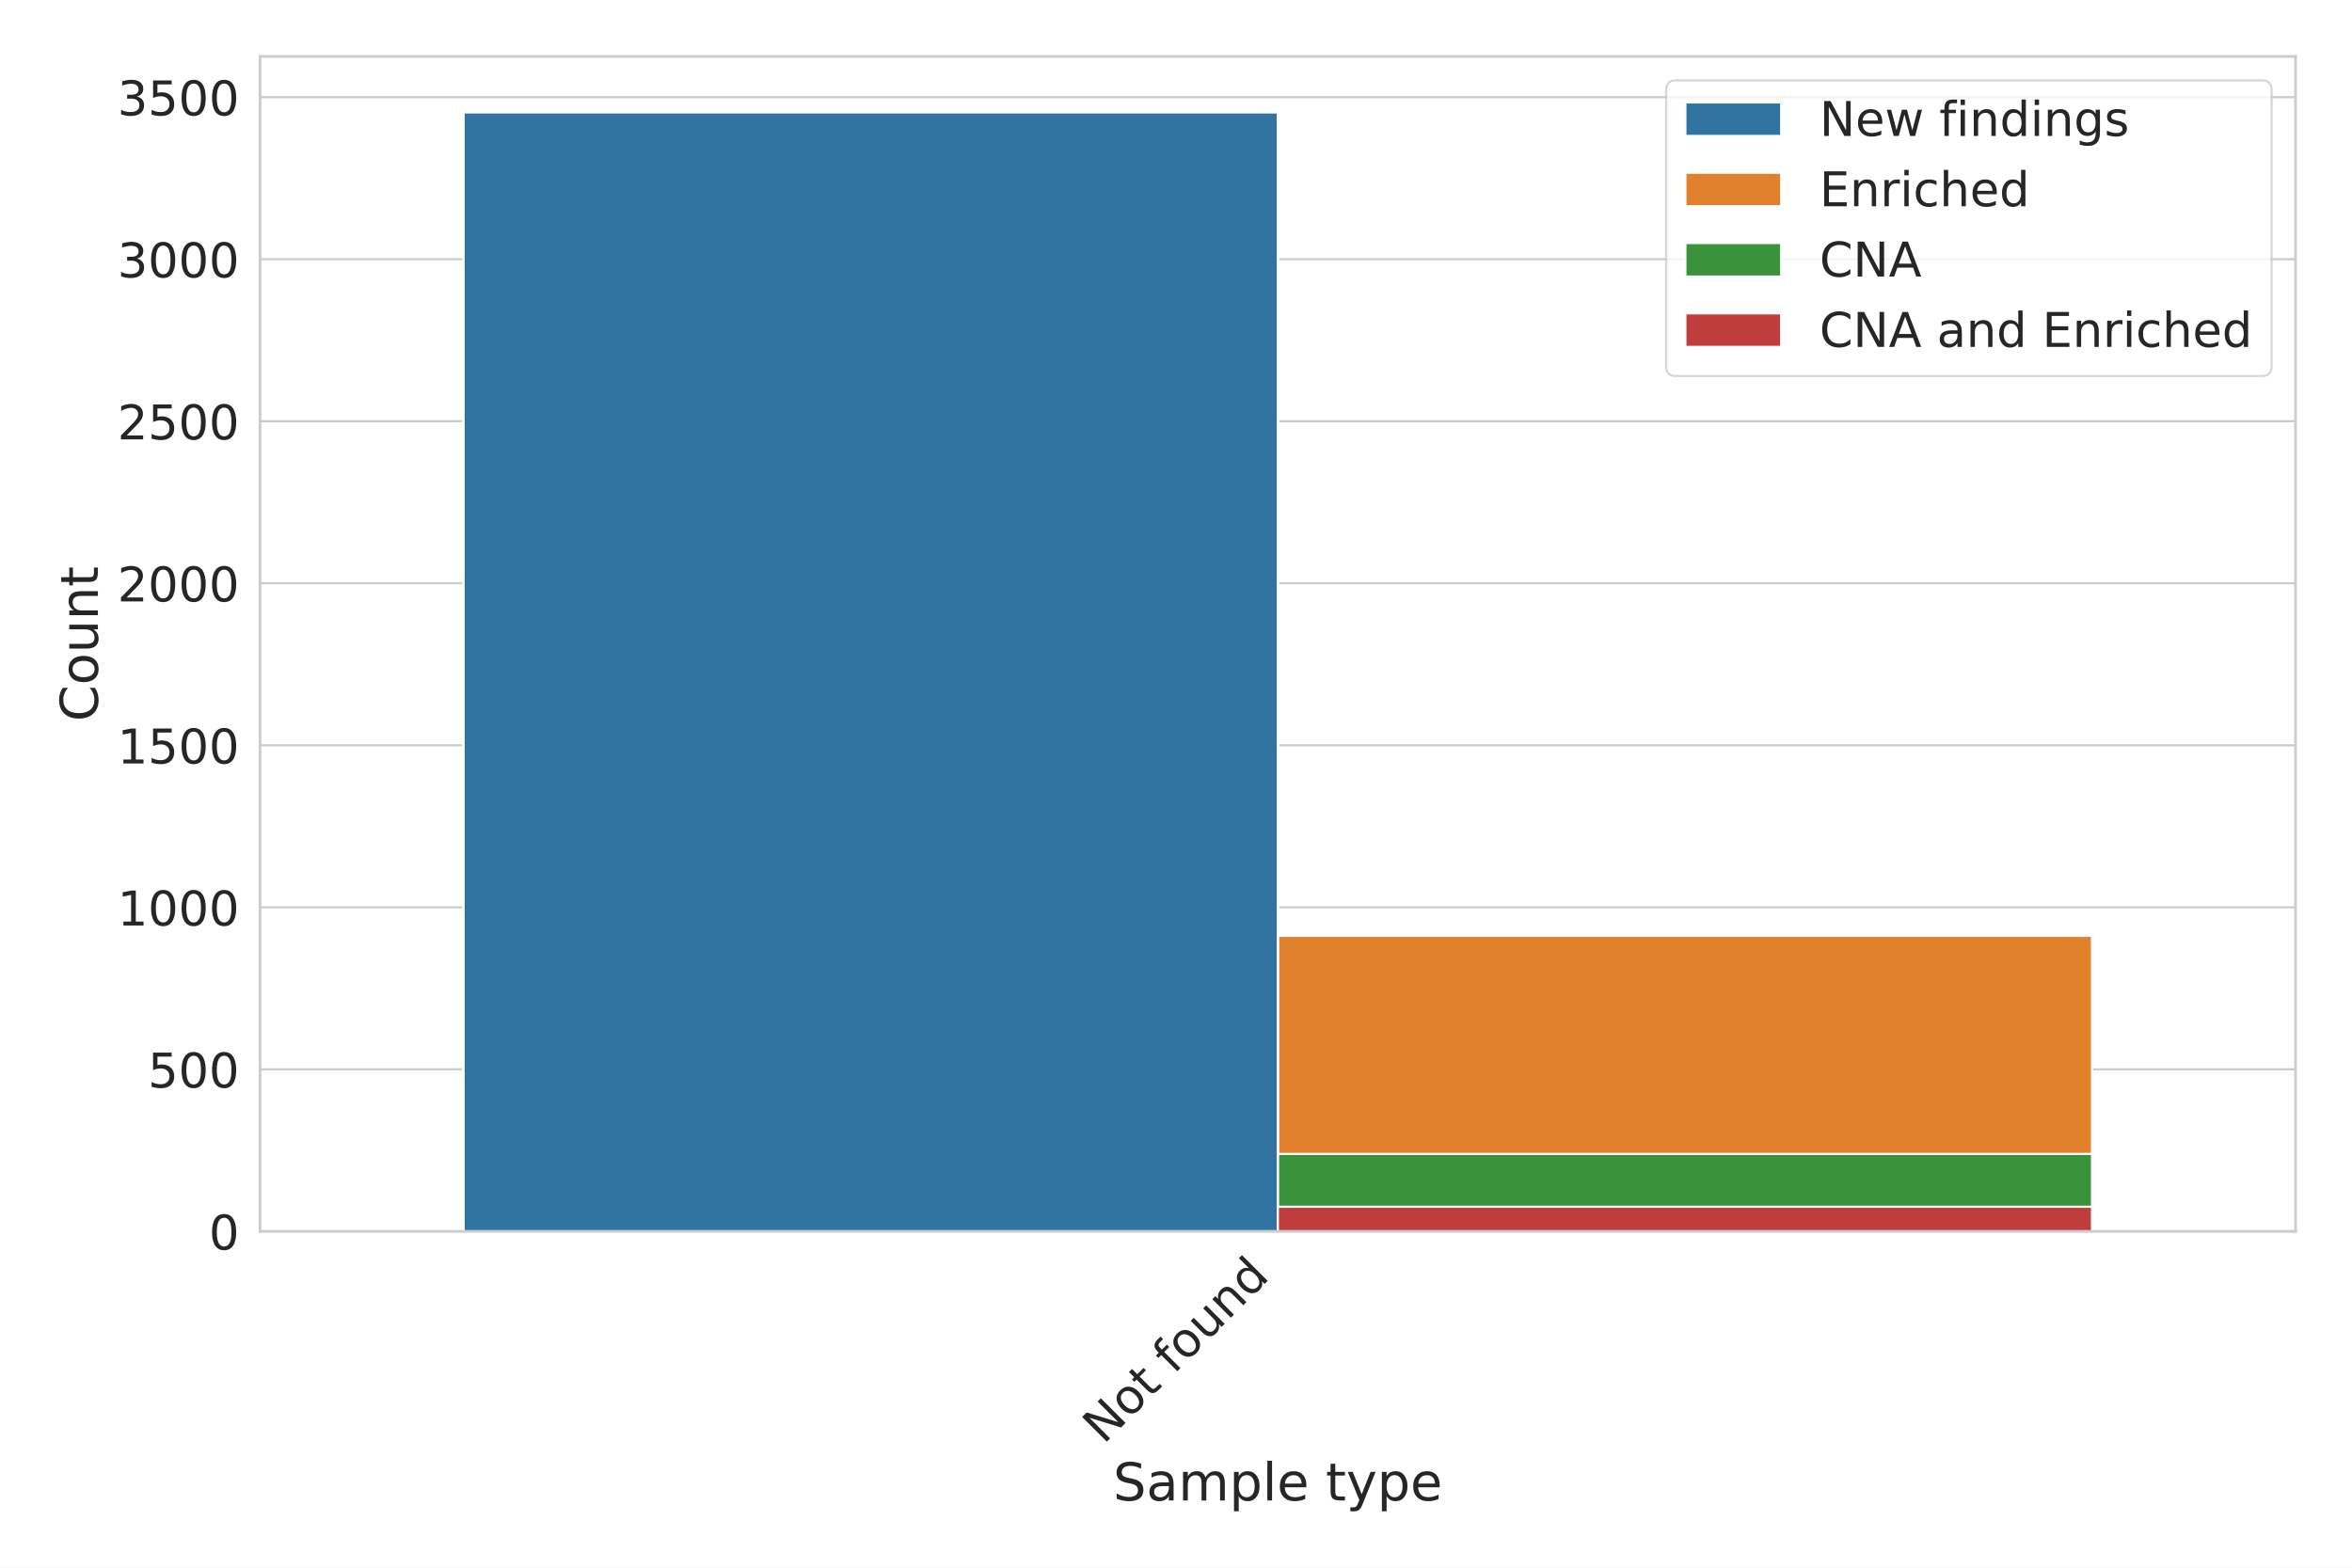
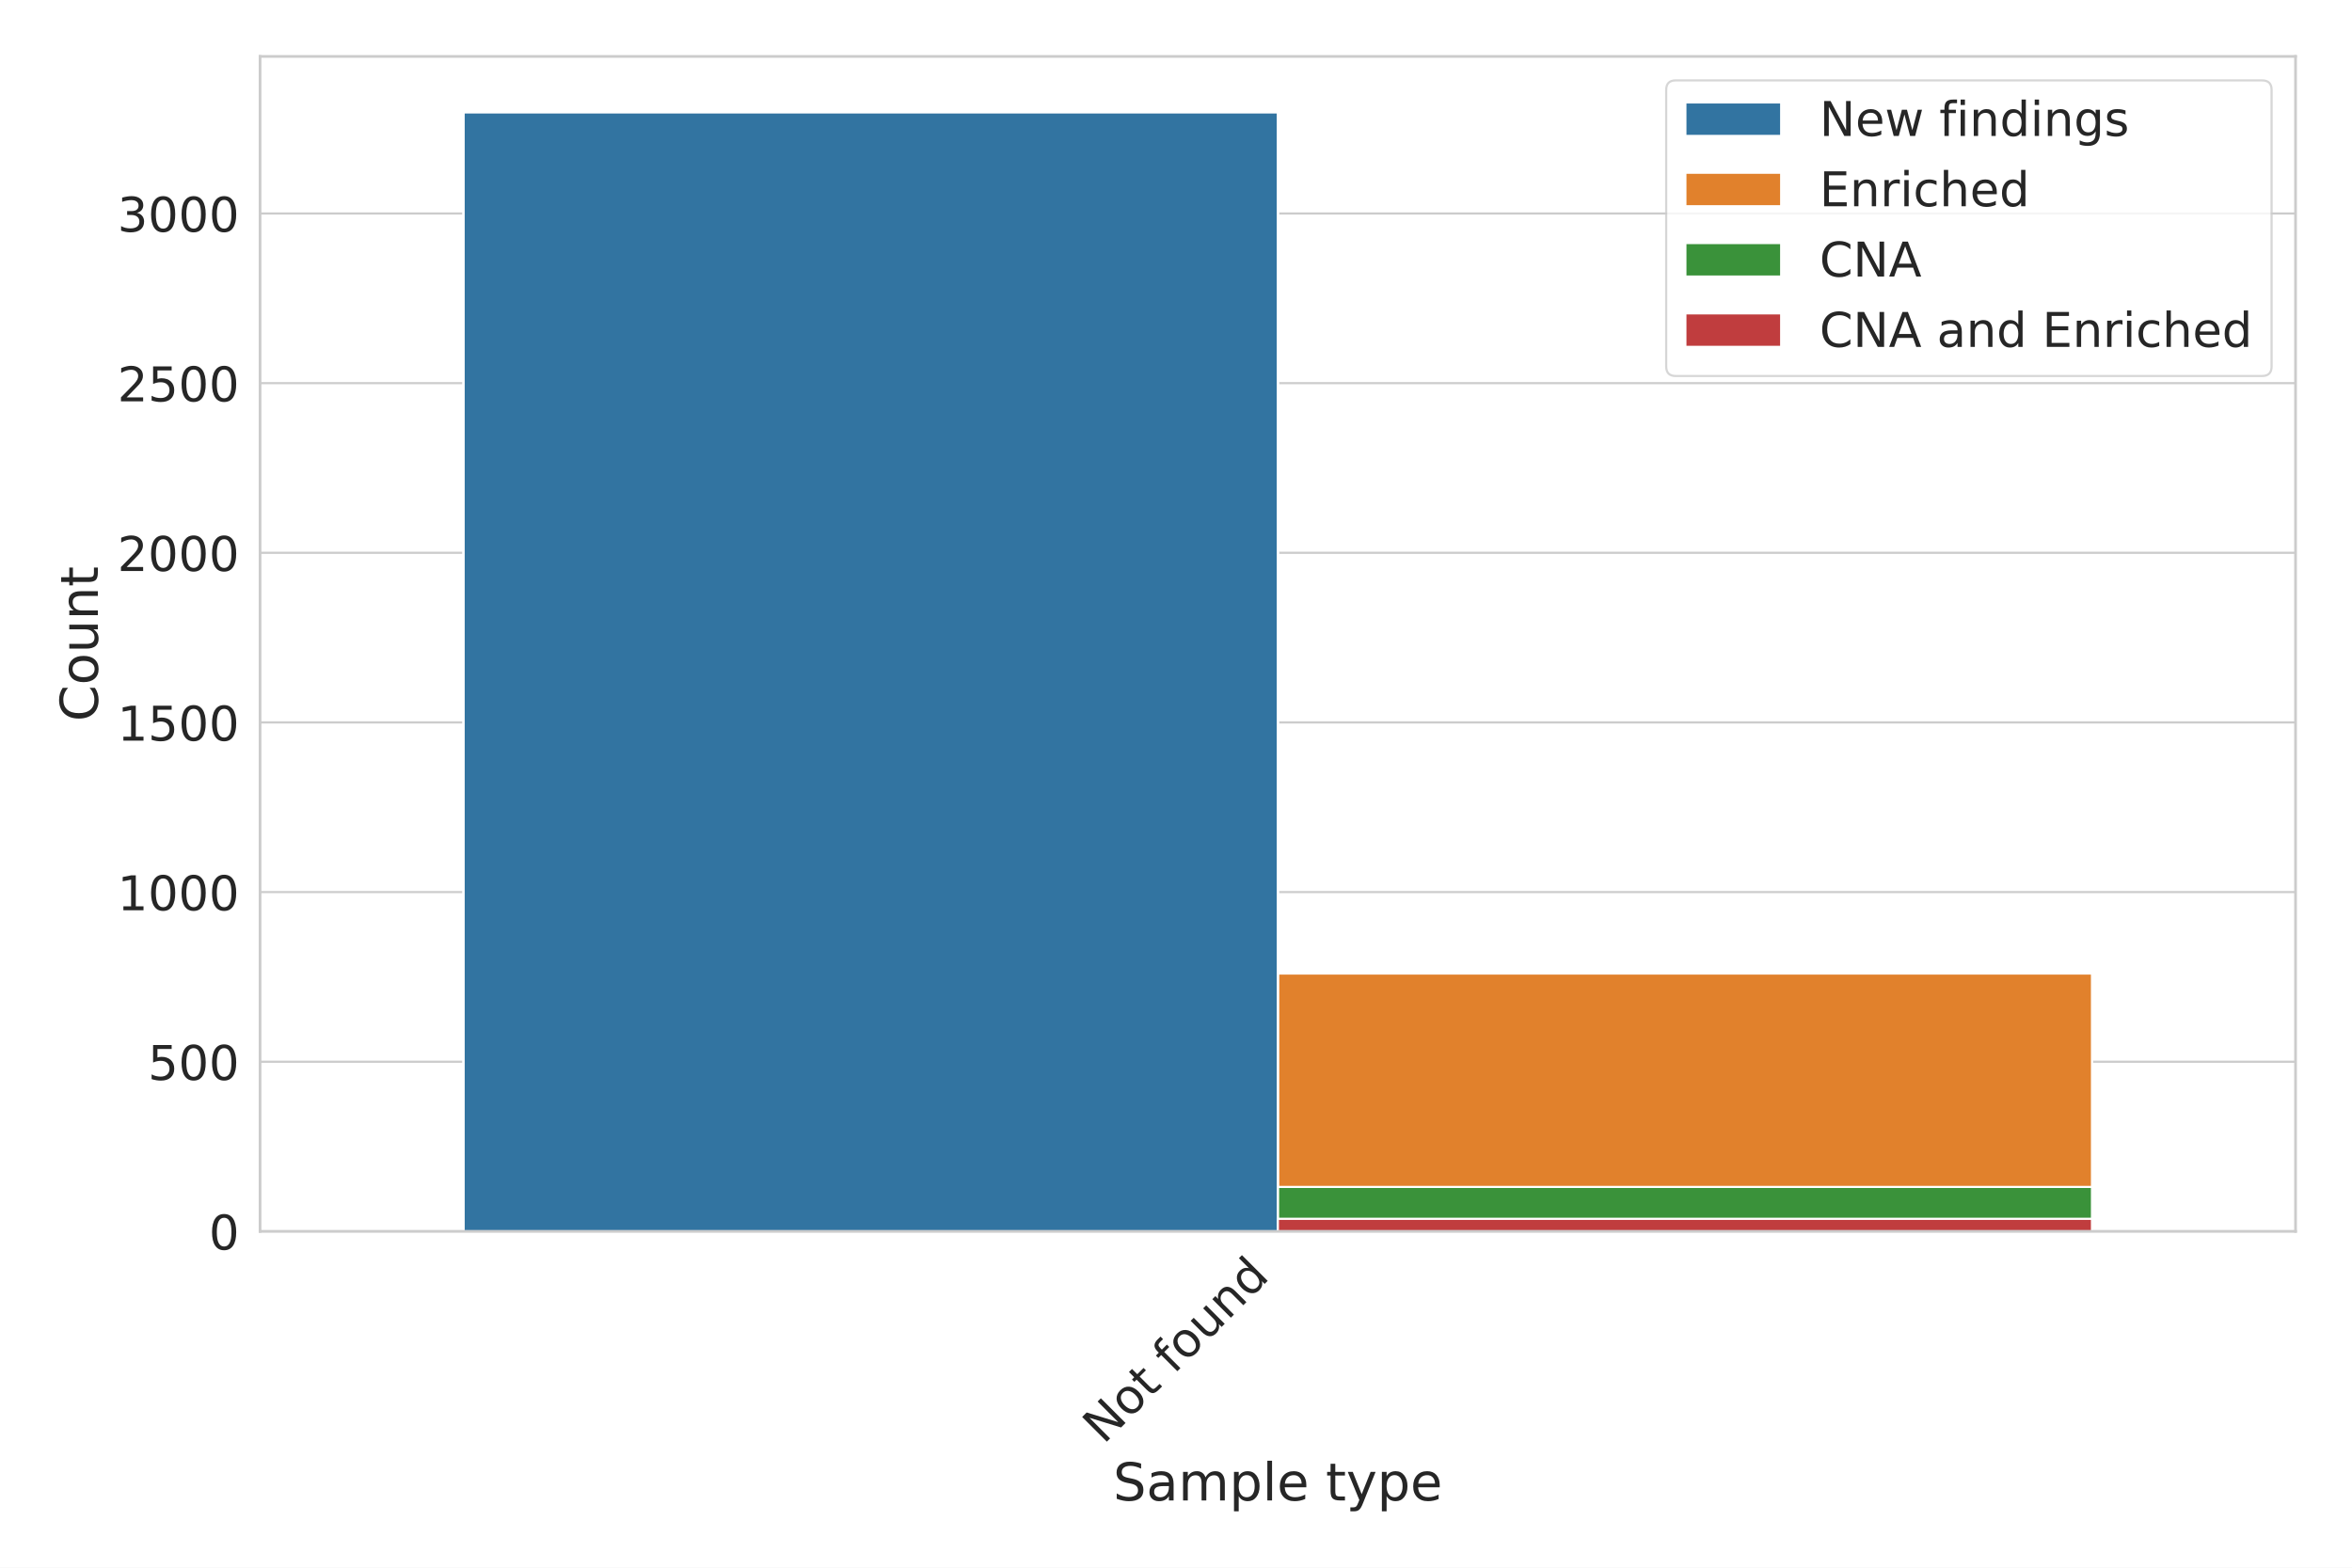
<svg xmlns="http://www.w3.org/2000/svg" xmlns:xlink="http://www.w3.org/1999/xlink" height="720pt" version="1.1" viewBox="0 0 1080 720" width="1080pt">
  <defs>
    <style type="text/css">*{stroke-linecap:butt;stroke-linejoin:round;}</style>
  </defs>
  <g id="figure_1">
    <g id="patch_1">
      <path d="M 0 720  L 1080 720  L 1080 0  L 0 0  z " style="fill:#ffffff;" />
    </g>
    <g id="axes_1">
      <g id="patch_2">
        <path d="M 119.42 565.54  L 1054.08 565.54  L 1054.08 25.92  L 119.42 25.92  z " style="fill:#ffffff;" />
      </g>
      <g id="matplotlib.axis_1">
        <g id="xtick_1">
          <g id="text_1">
            <g style="fill:#262626;" transform="translate(506.7272 663.648)rotate(-45)scale(0.22 -0.22)">
              <defs>
                <path d="M 628 4666  L 1478 4666  L 3547 763  L 3547 4666  L 4159 4666  L 4159 0  L 3309 0  L 1241 3903  L 1241 0  L 628 0  L 628 4666  z " id="DejaVuSans-4e" transform="scale(0.015625)" />
                <path d="M 1959 3097  Q 1497 3097 1228 2736  Q 959 2375 959 1747  Q 959 1119 1226 758  Q 1494 397 1959 397  Q 2419 397 2687 759  Q 2956 1122 2956 1747  Q 2956 2369 2687 2733  Q 2419 3097 1959 3097  z M 1959 3584  Q 2709 3584 3137 3096  Q 3566 2609 3566 1747  Q 3566 888 3137 398  Q 2709 -91 1959 -91  Q 1206 -91 779 398  Q 353 888 353 1747  Q 353 2609 779 3096  Q 1206 3584 1959 3584  z " id="DejaVuSans-6f" transform="scale(0.015625)" />
                <path d="M 1172 4494  L 1172 3500  L 2356 3500  L 2356 3053  L 1172 3053  L 1172 1153  Q 1172 725 1289 603  Q 1406 481 1766 481  L 2356 481  L 2356 0  L 1766 0  Q 1100 0 847 248  Q 594 497 594 1153  L 594 3053  L 172 3053  L 172 3500  L 594 3500  L 594 4494  L 1172 4494  z " id="DejaVuSans-74" transform="scale(0.015625)" />
                <path id="DejaVuSans-20" transform="scale(0.015625)" />
                <path d="M 2375 4863  L 2375 4384  L 1825 4384  Q 1516 4384 1395 4259  Q 1275 4134 1275 3809  L 1275 3500  L 2222 3500  L 2222 3053  L 1275 3053  L 1275 0  L 697 0  L 697 3053  L 147 3053  L 147 3500  L 697 3500  L 697 3744  Q 697 4328 969 4595  Q 1241 4863 1831 4863  L 2375 4863  z " id="DejaVuSans-66" transform="scale(0.015625)" />
                <path d="M 544 1381  L 544 3500  L 1119 3500  L 1119 1403  Q 1119 906 1312 657  Q 1506 409 1894 409  Q 2359 409 2629 706  Q 2900 1003 2900 1516  L 2900 3500  L 3475 3500  L 3475 0  L 2900 0  L 2900 538  Q 2691 219 2414 64  Q 2138 -91 1772 -91  Q 1169 -91 856 284  Q 544 659 544 1381  z M 1991 3584  L 1991 3584  z " id="DejaVuSans-75" transform="scale(0.015625)" />
                <path d="M 3513 2113  L 3513 0  L 2938 0  L 2938 2094  Q 2938 2591 2744 2837  Q 2550 3084 2163 3084  Q 1697 3084 1428 2787  Q 1159 2491 1159 1978  L 1159 0  L 581 0  L 581 3500  L 1159 3500  L 1159 2956  Q 1366 3272 1645 3428  Q 1925 3584 2291 3584  Q 2894 3584 3203 3211  Q 3513 2838 3513 2113  z " id="DejaVuSans-6e" transform="scale(0.015625)" />
                <path d="M 2906 2969  L 2906 4863  L 3481 4863  L 3481 0  L 2906 0  L 2906 525  Q 2725 213 2448 61  Q 2172 -91 1784 -91  Q 1150 -91 751 415  Q 353 922 353 1747  Q 353 2572 751 3078  Q 1150 3584 1784 3584  Q 2172 3584 2448 3432  Q 2725 3281 2906 2969  z M 947 1747  Q 947 1113 1208 752  Q 1469 391 1925 391  Q 2381 391 2643 752  Q 2906 1113 2906 1747  Q 2906 2381 2643 2742  Q 2381 3103 1925 3103  Q 1469 3103 1208 2742  Q 947 2381 947 1747  z " id="DejaVuSans-64" transform="scale(0.015625)" />
              </defs>
              <use xlink:href="#DejaVuSans-4e" />
              <use x="74.805" xlink:href="#DejaVuSans-6f" />
              <use x="135.986" xlink:href="#DejaVuSans-74" />
              <use x="175.195" xlink:href="#DejaVuSans-20" />
              <use x="206.982" xlink:href="#DejaVuSans-66" />
              <use x="242.188" xlink:href="#DejaVuSans-6f" />
              <use x="303.369" xlink:href="#DejaVuSans-75" />
              <use x="366.748" xlink:href="#DejaVuSans-6e" />
              <use x="430.127" xlink:href="#DejaVuSans-64" />
            </g>
          </g>
        </g>
        <g id="text_2">
          <g style="fill:#262626;" transform="translate(511.1313 689.1195)scale(0.24 -0.24)">
            <defs>
              <path d="M 3425 4513  L 3425 3897  Q 3066 4069 2747 4153  Q 2428 4238 2131 4238  Q 1616 4238 1336 4038  Q 1056 3838 1056 3469  Q 1056 3159 1242 3001  Q 1428 2844 1947 2747  L 2328 2669  Q 3034 2534 3370 2195  Q 3706 1856 3706 1288  Q 3706 609 3251 259  Q 2797 -91 1919 -91  Q 1588 -91 1214 -16  Q 841 59 441 206  L 441 856  Q 825 641 1194 531  Q 1563 422 1919 422  Q 2459 422 2753 634  Q 3047 847 3047 1241  Q 3047 1584 2836 1778  Q 2625 1972 2144 2069  L 1759 2144  Q 1053 2284 737 2584  Q 422 2884 422 3419  Q 422 4038 858 4394  Q 1294 4750 2059 4750  Q 2388 4750 2728 4690  Q 3069 4631 3425 4513  z " id="DejaVuSans-53" transform="scale(0.015625)" />
              <path d="M 2194 1759  Q 1497 1759 1228 1600  Q 959 1441 959 1056  Q 959 750 1161 570  Q 1363 391 1709 391  Q 2188 391 2477 730  Q 2766 1069 2766 1631  L 2766 1759  L 2194 1759  z M 3341 1997  L 3341 0  L 2766 0  L 2766 531  Q 2569 213 2275 61  Q 1981 -91 1556 -91  Q 1019 -91 701 211  Q 384 513 384 1019  Q 384 1609 779 1909  Q 1175 2209 1959 2209  L 2766 2209  L 2766 2266  Q 2766 2663 2505 2880  Q 2244 3097 1772 3097  Q 1472 3097 1187 3025  Q 903 2953 641 2809  L 641 3341  Q 956 3463 1253 3523  Q 1550 3584 1831 3584  Q 2591 3584 2966 3190  Q 3341 2797 3341 1997  z " id="DejaVuSans-61" transform="scale(0.015625)" />
              <path d="M 3328 2828  Q 3544 3216 3844 3400  Q 4144 3584 4550 3584  Q 5097 3584 5394 3201  Q 5691 2819 5691 2113  L 5691 0  L 5113 0  L 5113 2094  Q 5113 2597 4934 2840  Q 4756 3084 4391 3084  Q 3944 3084 3684 2787  Q 3425 2491 3425 1978  L 3425 0  L 2847 0  L 2847 2094  Q 2847 2600 2669 2842  Q 2491 3084 2119 3084  Q 1678 3084 1418 2786  Q 1159 2488 1159 1978  L 1159 0  L 581 0  L 581 3500  L 1159 3500  L 1159 2956  Q 1356 3278 1631 3431  Q 1906 3584 2284 3584  Q 2666 3584 2933 3390  Q 3200 3197 3328 2828  z " id="DejaVuSans-6d" transform="scale(0.015625)" />
              <path d="M 1159 525  L 1159 -1331  L 581 -1331  L 581 3500  L 1159 3500  L 1159 2969  Q 1341 3281 1617 3432  Q 1894 3584 2278 3584  Q 2916 3584 3314 3078  Q 3713 2572 3713 1747  Q 3713 922 3314 415  Q 2916 -91 2278 -91  Q 1894 -91 1617 61  Q 1341 213 1159 525  z M 3116 1747  Q 3116 2381 2855 2742  Q 2594 3103 2138 3103  Q 1681 3103 1420 2742  Q 1159 2381 1159 1747  Q 1159 1113 1420 752  Q 1681 391 2138 391  Q 2594 391 2855 752  Q 3116 1113 3116 1747  z " id="DejaVuSans-70" transform="scale(0.015625)" />
              <path d="M 603 4863  L 1178 4863  L 1178 0  L 603 0  L 603 4863  z " id="DejaVuSans-6c" transform="scale(0.015625)" />
              <path d="M 3597 1894  L 3597 1613  L 953 1613  Q 991 1019 1311 708  Q 1631 397 2203 397  Q 2534 397 2845 478  Q 3156 559 3463 722  L 3463 178  Q 3153 47 2828 -22  Q 2503 -91 2169 -91  Q 1331 -91 842 396  Q 353 884 353 1716  Q 353 2575 817 3079  Q 1281 3584 2069 3584  Q 2775 3584 3186 3129  Q 3597 2675 3597 1894  z M 3022 2063  Q 3016 2534 2758 2815  Q 2500 3097 2075 3097  Q 1594 3097 1305 2825  Q 1016 2553 972 2059  L 3022 2063  z " id="DejaVuSans-65" transform="scale(0.015625)" />
              <path d="M 2059 -325  Q 1816 -950 1584 -1140  Q 1353 -1331 966 -1331  L 506 -1331  L 506 -850  L 844 -850  Q 1081 -850 1212 -737  Q 1344 -625 1503 -206  L 1606 56  L 191 3500  L 800 3500  L 1894 763  L 2988 3500  L 3597 3500  L 2059 -325  z " id="DejaVuSans-79" transform="scale(0.015625)" />
            </defs>
            <use xlink:href="#DejaVuSans-53" />
            <use x="63.477" xlink:href="#DejaVuSans-61" />
            <use x="124.756" xlink:href="#DejaVuSans-6d" />
            <use x="222.168" xlink:href="#DejaVuSans-70" />
            <use x="285.645" xlink:href="#DejaVuSans-6c" />
            <use x="313.428" xlink:href="#DejaVuSans-65" />
            <use x="374.951" xlink:href="#DejaVuSans-20" />
            <use x="406.738" xlink:href="#DejaVuSans-74" />
            <use x="445.947" xlink:href="#DejaVuSans-79" />
            <use x="505.127" xlink:href="#DejaVuSans-70" />
            <use x="568.604" xlink:href="#DejaVuSans-65" />
          </g>
        </g>
      </g>
      <g id="matplotlib.axis_2">
        <g id="ytick_1">
          <g id="line2d_1">
-             <path clip-path="url(#pb7c51b4f19)" d="M 119.42 565.54  L 1054.08 565.54  " style="fill:none;stroke:#cccccc;stroke-linecap:round;" />
+             <path clip-path="url(#pd5be06bcff)" d="M 119.42 565.54  L 1054.08 565.54  " style="fill:none;stroke:#cccccc;stroke-linecap:round;" />
          </g>
          <g id="text_3">
            <g style="fill:#262626;" transform="translate(95.9225 573.8983)scale(0.22 -0.22)">
              <defs>
                <path d="M 2034 4250  Q 1547 4250 1301 3770  Q 1056 3291 1056 2328  Q 1056 1369 1301 889  Q 1547 409 2034 409  Q 2525 409 2770 889  Q 3016 1369 3016 2328  Q 3016 3291 2770 3770  Q 2525 4250 2034 4250  z M 2034 4750  Q 2819 4750 3233 4129  Q 3647 3509 3647 2328  Q 3647 1150 3233 529  Q 2819 -91 2034 -91  Q 1250 -91 836 529  Q 422 1150 422 2328  Q 422 3509 836 4129  Q 1250 4750 2034 4750  z " id="DejaVuSans-30" transform="scale(0.015625)" />
              </defs>
              <use xlink:href="#DejaVuSans-30" />
            </g>
          </g>
        </g>
        <g id="ytick_2">
          <g id="line2d_2">
-             <path clip-path="url(#pb7c51b4f19)" d="M 119.42 491.123  L 1054.08 491.123  " style="fill:none;stroke:#cccccc;stroke-linecap:round;" />
+             <path clip-path="url(#pd5be06bcff)" d="M 119.42 487.626  L 1054.08 487.626  " style="fill:none;stroke:#cccccc;stroke-linecap:round;" />
          </g>
          <g id="text_4">
-             <g style="fill:#262626;" transform="translate(67.9275 499.4813)scale(0.22 -0.22)">
+             <g style="fill:#262626;" transform="translate(67.9275 495.9838)scale(0.22 -0.22)">
              <defs>
                <path d="M 691 4666  L 3169 4666  L 3169 4134  L 1269 4134  L 1269 2991  Q 1406 3038 1543 3061  Q 1681 3084 1819 3084  Q 2600 3084 3056 2656  Q 3513 2228 3513 1497  Q 3513 744 3044 326  Q 2575 -91 1722 -91  Q 1428 -91 1123 -41  Q 819 9 494 109  L 494 744  Q 775 591 1075 516  Q 1375 441 1709 441  Q 2250 441 2565 725  Q 2881 1009 2881 1497  Q 2881 1984 2565 2268  Q 2250 2553 1709 2553  Q 1456 2553 1204 2497  Q 953 2441 691 2322  L 691 4666  z " id="DejaVuSans-35" transform="scale(0.015625)" />
              </defs>
              <use xlink:href="#DejaVuSans-35" />
              <use x="63.623" xlink:href="#DejaVuSans-30" />
              <use x="127.246" xlink:href="#DejaVuSans-30" />
            </g>
          </g>
        </g>
        <g id="ytick_3">
          <g id="line2d_3">
-             <path clip-path="url(#pb7c51b4f19)" d="M 119.42 416.706  L 1054.08 416.706  " style="fill:none;stroke:#cccccc;stroke-linecap:round;" />
+             <path clip-path="url(#pd5be06bcff)" d="M 119.42 409.711  L 1054.08 409.711  " style="fill:none;stroke:#cccccc;stroke-linecap:round;" />
          </g>
          <g id="text_5">
-             <g style="fill:#262626;" transform="translate(53.93 425.0643)scale(0.22 -0.22)">
+             <g style="fill:#262626;" transform="translate(53.93 418.0694)scale(0.22 -0.22)">
              <defs>
                <path d="M 794 531  L 1825 531  L 1825 4091  L 703 3866  L 703 4441  L 1819 4666  L 2450 4666  L 2450 531  L 3481 531  L 3481 0  L 794 0  L 794 531  z " id="DejaVuSans-31" transform="scale(0.015625)" />
              </defs>
              <use xlink:href="#DejaVuSans-31" />
              <use x="63.623" xlink:href="#DejaVuSans-30" />
              <use x="127.246" xlink:href="#DejaVuSans-30" />
              <use x="190.869" xlink:href="#DejaVuSans-30" />
            </g>
          </g>
        </g>
        <g id="ytick_4">
          <g id="line2d_4">
-             <path clip-path="url(#pb7c51b4f19)" d="M 119.42 342.289  L 1054.08 342.289  " style="fill:none;stroke:#cccccc;stroke-linecap:round;" />
+             <path clip-path="url(#pd5be06bcff)" d="M 119.42 331.797  L 1054.08 331.797  " style="fill:none;stroke:#cccccc;stroke-linecap:round;" />
          </g>
          <g id="text_6">
-             <g style="fill:#262626;" transform="translate(53.93 350.6473)scale(0.22 -0.22)">
+             <g style="fill:#262626;" transform="translate(53.93 340.1549)scale(0.22 -0.22)">
              <use xlink:href="#DejaVuSans-31" />
              <use x="63.623" xlink:href="#DejaVuSans-35" />
              <use x="127.246" xlink:href="#DejaVuSans-30" />
              <use x="190.869" xlink:href="#DejaVuSans-30" />
            </g>
          </g>
        </g>
        <g id="ytick_5">
          <g id="line2d_5">
-             <path clip-path="url(#pb7c51b4f19)" d="M 119.42 267.872  L 1054.08 267.872  " style="fill:none;stroke:#cccccc;stroke-linecap:round;" />
+             <path clip-path="url(#pd5be06bcff)" d="M 119.42 253.882  L 1054.08 253.882  " style="fill:none;stroke:#cccccc;stroke-linecap:round;" />
          </g>
          <g id="text_7">
-             <g style="fill:#262626;" transform="translate(53.93 276.2303)scale(0.22 -0.22)">
+             <g style="fill:#262626;" transform="translate(53.93 262.2404)scale(0.22 -0.22)">
              <defs>
                <path d="M 1228 531  L 3431 531  L 3431 0  L 469 0  L 469 531  Q 828 903 1448 1529  Q 2069 2156 2228 2338  Q 2531 2678 2651 2914  Q 2772 3150 2772 3378  Q 2772 3750 2511 3984  Q 2250 4219 1831 4219  Q 1534 4219 1204 4116  Q 875 4013 500 3803  L 500 4441  Q 881 4594 1212 4672  Q 1544 4750 1819 4750  Q 2544 4750 2975 4387  Q 3406 4025 3406 3419  Q 3406 3131 3298 2873  Q 3191 2616 2906 2266  Q 2828 2175 2409 1742  Q 1991 1309 1228 531  z " id="DejaVuSans-32" transform="scale(0.015625)" />
              </defs>
              <use xlink:href="#DejaVuSans-32" />
              <use x="63.623" xlink:href="#DejaVuSans-30" />
              <use x="127.246" xlink:href="#DejaVuSans-30" />
              <use x="190.869" xlink:href="#DejaVuSans-30" />
            </g>
          </g>
        </g>
        <g id="ytick_6">
          <g id="line2d_6">
-             <path clip-path="url(#pb7c51b4f19)" d="M 119.42 193.455  L 1054.08 193.455  " style="fill:none;stroke:#cccccc;stroke-linecap:round;" />
+             <path clip-path="url(#pd5be06bcff)" d="M 119.42 175.968  L 1054.08 175.968  " style="fill:none;stroke:#cccccc;stroke-linecap:round;" />
          </g>
          <g id="text_8">
-             <g style="fill:#262626;" transform="translate(53.93 201.8133)scale(0.22 -0.22)">
+             <g style="fill:#262626;" transform="translate(53.93 184.326)scale(0.22 -0.22)">
              <use xlink:href="#DejaVuSans-32" />
              <use x="63.623" xlink:href="#DejaVuSans-35" />
              <use x="127.246" xlink:href="#DejaVuSans-30" />
              <use x="190.869" xlink:href="#DejaVuSans-30" />
            </g>
          </g>
        </g>
        <g id="ytick_7">
          <g id="line2d_7">
-             <path clip-path="url(#pb7c51b4f19)" d="M 119.42 119.038  L 1054.08 119.038  " style="fill:none;stroke:#cccccc;stroke-linecap:round;" />
+             <path clip-path="url(#pd5be06bcff)" d="M 119.42 98.053  L 1054.08 98.053  " style="fill:none;stroke:#cccccc;stroke-linecap:round;" />
          </g>
          <g id="text_9">
-             <g style="fill:#262626;" transform="translate(53.93 127.3963)scale(0.22 -0.22)">
+             <g style="fill:#262626;" transform="translate(53.93 106.4115)scale(0.22 -0.22)">
              <defs>
                <path d="M 2597 2516  Q 3050 2419 3304 2112  Q 3559 1806 3559 1356  Q 3559 666 3084 287  Q 2609 -91 1734 -91  Q 1441 -91 1130 -33  Q 819 25 488 141  L 488 750  Q 750 597 1062 519  Q 1375 441 1716 441  Q 2309 441 2620 675  Q 2931 909 2931 1356  Q 2931 1769 2642 2001  Q 2353 2234 1838 2234  L 1294 2234  L 1294 2753  L 1863 2753  Q 2328 2753 2575 2939  Q 2822 3125 2822 3475  Q 2822 3834 2567 4026  Q 2313 4219 1838 4219  Q 1578 4219 1281 4162  Q 984 4106 628 3988  L 628 4550  Q 988 4650 1302 4700  Q 1616 4750 1894 4750  Q 2613 4750 3031 4423  Q 3450 4097 3450 3541  Q 3450 3153 3228 2886  Q 3006 2619 2597 2516  z " id="DejaVuSans-33" transform="scale(0.015625)" />
              </defs>
              <use xlink:href="#DejaVuSans-33" />
              <use x="63.623" xlink:href="#DejaVuSans-30" />
              <use x="127.246" xlink:href="#DejaVuSans-30" />
              <use x="190.869" xlink:href="#DejaVuSans-30" />
            </g>
          </g>
        </g>
-         <g id="ytick_8">
-           <g id="line2d_8">
-             <path clip-path="url(#pb7c51b4f19)" d="M 119.42 44.621  L 1054.08 44.621  " style="fill:none;stroke:#cccccc;stroke-linecap:round;" />
-           </g>
-           <g id="text_10">
-             <g style="fill:#262626;" transform="translate(53.93 52.97927)scale(0.22 -0.22)">
-               <use xlink:href="#DejaVuSans-33" />
-               <use x="63.623" xlink:href="#DejaVuSans-35" />
-               <use x="127.246" xlink:href="#DejaVuSans-30" />
-               <use x="190.869" xlink:href="#DejaVuSans-30" />
-             </g>
-           </g>
-         </g>
-         <g id="text_11">
+         <g id="text_10">
          <g style="fill:#262626;" transform="translate(44.93875 331.3663)rotate(-90)scale(0.24 -0.24)">
            <defs>
              <path d="M 4122 4306  L 4122 3641  Q 3803 3938 3442 4084  Q 3081 4231 2675 4231  Q 1875 4231 1450 3742  Q 1025 3253 1025 2328  Q 1025 1406 1450 917  Q 1875 428 2675 428  Q 3081 428 3442 575  Q 3803 722 4122 1019  L 4122 359  Q 3791 134 3420 21  Q 3050 -91 2638 -91  Q 1578 -91 968 557  Q 359 1206 359 2328  Q 359 3453 968 4101  Q 1578 4750 2638 4750  Q 3056 4750 3426 4639  Q 3797 4528 4122 4306  z " id="DejaVuSans-43" transform="scale(0.015625)" />
            </defs>
            <use xlink:href="#DejaVuSans-43" />
            <use x="69.824" xlink:href="#DejaVuSans-6f" />
            <use x="131.006" xlink:href="#DejaVuSans-75" />
            <use x="194.385" xlink:href="#DejaVuSans-6e" />
            <use x="257.764" xlink:href="#DejaVuSans-74" />
          </g>
        </g>
      </g>
      <g id="patch_3">
-         <path clip-path="url(#pb7c51b4f19)" d="M 212.886 565.54  L 586.75 565.54  L 586.75 51.616  L 212.886 51.616  z " style="fill:#3274a1;stroke:#ffffff;stroke-linejoin:miter;" />
+         <path clip-path="url(#pd5be06bcff)" d="M 212.886 565.54  L 586.75 565.54  L 586.75 51.616  L 212.886 51.616  z " style="fill:#3274a1;stroke:#ffffff;stroke-linejoin:miter;" />
      </g>
      <g id="patch_4">
-         <path clip-path="url(#pb7c51b4f19)" d="M 586.75 565.54  L 960.614 565.54  L 960.614 429.803  L 586.75 429.803  z " style="fill:#e1812c;stroke:#ffffff;stroke-linejoin:miter;" />
+         <path clip-path="url(#pd5be06bcff)" d="M 586.75 565.54  L 960.614 565.54  L 960.614 447.11  L 586.75 447.11  z " style="fill:#e1812c;stroke:#ffffff;stroke-linejoin:miter;" />
      </g>
      <g id="patch_5">
-         <path clip-path="url(#pb7c51b4f19)" d="M 212.886 565.54  L 586.75 565.54  L 586.75 51.616  L 212.886 51.616  z " style="fill:#3274a1;stroke:#ffffff;stroke-linejoin:miter;" />
+         <path clip-path="url(#pd5be06bcff)" d="M 212.886 565.54  L 586.75 565.54  L 586.75 51.616  L 212.886 51.616  z " style="fill:#3274a1;stroke:#ffffff;stroke-linejoin:miter;" />
      </g>
      <g id="patch_6">
-         <path clip-path="url(#pb7c51b4f19)" d="M 586.75 565.54  L 960.614 565.54  L 960.614 529.969  L 586.75 529.969  z " style="fill:#3a923a;stroke:#ffffff;stroke-linejoin:miter;" />
+         <path clip-path="url(#pd5be06bcff)" d="M 586.75 565.54  L 960.614 565.54  L 960.614 545.126  L 586.75 545.126  z " style="fill:#3a923a;stroke:#ffffff;stroke-linejoin:miter;" />
      </g>
      <g id="patch_7">
-         <path clip-path="url(#pb7c51b4f19)" d="M 212.886 565.54  L 586.75 565.54  L 586.75 51.616  L 212.886 51.616  z " style="fill:#3274a1;stroke:#ffffff;stroke-linejoin:miter;" />
+         <path clip-path="url(#pd5be06bcff)" d="M 212.886 565.54  L 586.75 565.54  L 586.75 51.616  L 212.886 51.616  z " style="fill:#3274a1;stroke:#ffffff;stroke-linejoin:miter;" />
      </g>
      <g id="patch_8">
-         <path clip-path="url(#pb7c51b4f19)" d="M 586.75 565.54  L 960.614 565.54  L 960.614 554.229  L 586.75 554.229  z " style="fill:#c03d3e;stroke:#ffffff;stroke-linejoin:miter;" />
+         <path clip-path="url(#pd5be06bcff)" d="M 586.75 565.54  L 960.614 565.54  L 960.614 559.774  L 586.75 559.774  z " style="fill:#c03d3e;stroke:#ffffff;stroke-linejoin:miter;" />
+       </g>
+       <g id="line2d_8">
+         <path clip-path="url(#pd5be06bcff)" style="fill:none;stroke:#424242;stroke-linecap:round;stroke-width:2.7;" />
      </g>
      <g id="line2d_9">
-         <path clip-path="url(#pb7c51b4f19)" style="fill:none;stroke:#424242;stroke-linecap:round;stroke-width:2.7;" />
+         <path clip-path="url(#pd5be06bcff)" style="fill:none;stroke:#424242;stroke-linecap:round;stroke-width:2.7;" />
      </g>
      <g id="line2d_10">
-         <path clip-path="url(#pb7c51b4f19)" style="fill:none;stroke:#424242;stroke-linecap:round;stroke-width:2.7;" />
+         <path clip-path="url(#pd5be06bcff)" style="fill:none;stroke:#424242;stroke-linecap:round;stroke-width:2.7;" />
      </g>
      <g id="line2d_11">
-         <path clip-path="url(#pb7c51b4f19)" style="fill:none;stroke:#424242;stroke-linecap:round;stroke-width:2.7;" />
+         <path clip-path="url(#pd5be06bcff)" style="fill:none;stroke:#424242;stroke-linecap:round;stroke-width:2.7;" />
      </g>
      <g id="line2d_12">
-         <path clip-path="url(#pb7c51b4f19)" style="fill:none;stroke:#424242;stroke-linecap:round;stroke-width:2.7;" />
+         <path clip-path="url(#pd5be06bcff)" style="fill:none;stroke:#424242;stroke-linecap:round;stroke-width:2.7;" />
      </g>
      <g id="line2d_13">
-         <path clip-path="url(#pb7c51b4f19)" style="fill:none;stroke:#424242;stroke-linecap:round;stroke-width:2.7;" />
-       </g>
-       <g id="line2d_14">
-         <path clip-path="url(#pb7c51b4f19)" style="fill:none;stroke:#424242;stroke-linecap:round;stroke-width:2.7;" />
+         <path clip-path="url(#pd5be06bcff)" style="fill:none;stroke:#424242;stroke-linecap:round;stroke-width:2.7;" />
      </g>
      <g id="patch_9">
        <path d="M 119.42 565.54  L 119.42 25.92  " style="fill:none;stroke:#cccccc;stroke-linecap:square;stroke-linejoin:miter;stroke-width:1.25;" />
      </g>
      <g id="patch_10">
        <path d="M 1054.08 565.54  L 1054.08 25.92  " style="fill:none;stroke:#cccccc;stroke-linecap:square;stroke-linejoin:miter;stroke-width:1.25;" />
      </g>
      <g id="patch_11">
        <path d="M 119.42 565.54  L 1054.08 565.54  " style="fill:none;stroke:#cccccc;stroke-linecap:square;stroke-linejoin:miter;stroke-width:1.25;" />
      </g>
      <g id="patch_12">
        <path d="M 119.42 25.92  L 1054.08 25.92  " style="fill:none;stroke:#cccccc;stroke-linecap:square;stroke-linejoin:miter;stroke-width:1.25;" />
      </g>
      <g id="legend_1">
        <g id="patch_13">
          <path d="M 769.493 172.688  L 1038.68 172.688  Q 1043.08 172.688 1043.08 168.287  L 1043.08 41.32  Q 1043.08 36.92 1038.68 36.92  L 769.493 36.92  Q 765.093 36.92 765.093 41.32  L 765.093 168.287  Q 765.093 172.688 769.493 172.688  z " style="fill:#ffffff;opacity:0.8;stroke:#cccccc;stroke-linejoin:miter;" />
        </g>
        <g id="patch_14">
          <path d="M 773.893 62.437  L 817.893 62.437  L 817.893 47.037  L 773.893 47.037  z " style="fill:#3274a1;stroke:#ffffff;stroke-linejoin:miter;" />
        </g>
-         <g id="text_12">
+         <g id="text_11">
          <g style="fill:#262626;" transform="translate(835.4928 62.43656)scale(0.22 -0.22)">
            <defs>
              <path d="M 269 3500  L 844 3500  L 1563 769  L 2278 3500  L 2956 3500  L 3675 769  L 4391 3500  L 4966 3500  L 4050 0  L 3372 0  L 2619 2869  L 1863 0  L 1184 0  L 269 3500  z " id="DejaVuSans-77" transform="scale(0.015625)" />
              <path d="M 603 3500  L 1178 3500  L 1178 0  L 603 0  L 603 3500  z M 603 4863  L 1178 4863  L 1178 4134  L 603 4134  L 603 4863  z " id="DejaVuSans-69" transform="scale(0.015625)" />
              <path d="M 2906 1791  Q 2906 2416 2648 2759  Q 2391 3103 1925 3103  Q 1463 3103 1205 2759  Q 947 2416 947 1791  Q 947 1169 1205 825  Q 1463 481 1925 481  Q 2391 481 2648 825  Q 2906 1169 2906 1791  z M 3481 434  Q 3481 -459 3084 -895  Q 2688 -1331 1869 -1331  Q 1566 -1331 1297 -1286  Q 1028 -1241 775 -1147  L 775 -588  Q 1028 -725 1275 -790  Q 1522 -856 1778 -856  Q 2344 -856 2625 -561  Q 2906 -266 2906 331  L 2906 616  Q 2728 306 2450 153  Q 2172 0 1784 0  Q 1141 0 747 490  Q 353 981 353 1791  Q 353 2603 747 3093  Q 1141 3584 1784 3584  Q 2172 3584 2450 3431  Q 2728 3278 2906 2969  L 2906 3500  L 3481 3500  L 3481 434  z " id="DejaVuSans-67" transform="scale(0.015625)" />
              <path d="M 2834 3397  L 2834 2853  Q 2591 2978 2328 3040  Q 2066 3103 1784 3103  Q 1356 3103 1142 2972  Q 928 2841 928 2578  Q 928 2378 1081 2264  Q 1234 2150 1697 2047  L 1894 2003  Q 2506 1872 2764 1633  Q 3022 1394 3022 966  Q 3022 478 2636 193  Q 2250 -91 1575 -91  Q 1294 -91 989 -36  Q 684 19 347 128  L 347 722  Q 666 556 975 473  Q 1284 391 1588 391  Q 1994 391 2212 530  Q 2431 669 2431 922  Q 2431 1156 2273 1281  Q 2116 1406 1581 1522  L 1381 1569  Q 847 1681 609 1914  Q 372 2147 372 2553  Q 372 3047 722 3315  Q 1072 3584 1716 3584  Q 2034 3584 2315 3537  Q 2597 3491 2834 3397  z " id="DejaVuSans-73" transform="scale(0.015625)" />
            </defs>
            <use xlink:href="#DejaVuSans-4e" />
            <use x="74.805" xlink:href="#DejaVuSans-65" />
            <use x="136.328" xlink:href="#DejaVuSans-77" />
            <use x="218.115" xlink:href="#DejaVuSans-20" />
            <use x="249.902" xlink:href="#DejaVuSans-66" />
            <use x="285.107" xlink:href="#DejaVuSans-69" />
            <use x="312.891" xlink:href="#DejaVuSans-6e" />
            <use x="376.27" xlink:href="#DejaVuSans-64" />
            <use x="439.746" xlink:href="#DejaVuSans-69" />
            <use x="467.529" xlink:href="#DejaVuSans-6e" />
            <use x="530.908" xlink:href="#DejaVuSans-67" />
            <use x="594.385" xlink:href="#DejaVuSans-73" />
          </g>
        </g>
        <g id="patch_15">
          <path d="M 773.893 94.728  L 817.893 94.728  L 817.893 79.328  L 773.893 79.328  z " style="fill:#e1812c;stroke:#ffffff;stroke-linejoin:miter;" />
        </g>
-         <g id="text_13">
+         <g id="text_12">
          <g style="fill:#262626;" transform="translate(835.4928 94.72844)scale(0.22 -0.22)">
            <defs>
              <path d="M 628 4666  L 3578 4666  L 3578 4134  L 1259 4134  L 1259 2753  L 3481 2753  L 3481 2222  L 1259 2222  L 1259 531  L 3634 531  L 3634 0  L 628 0  L 628 4666  z " id="DejaVuSans-45" transform="scale(0.015625)" />
              <path d="M 2631 2963  Q 2534 3019 2420 3045  Q 2306 3072 2169 3072  Q 1681 3072 1420 2755  Q 1159 2438 1159 1844  L 1159 0  L 581 0  L 581 3500  L 1159 3500  L 1159 2956  Q 1341 3275 1631 3429  Q 1922 3584 2338 3584  Q 2397 3584 2469 3576  Q 2541 3569 2628 3553  L 2631 2963  z " id="DejaVuSans-72" transform="scale(0.015625)" />
              <path d="M 3122 3366  L 3122 2828  Q 2878 2963 2633 3030  Q 2388 3097 2138 3097  Q 1578 3097 1268 2742  Q 959 2388 959 1747  Q 959 1106 1268 751  Q 1578 397 2138 397  Q 2388 397 2633 464  Q 2878 531 3122 666  L 3122 134  Q 2881 22 2623 -34  Q 2366 -91 2075 -91  Q 1284 -91 818 406  Q 353 903 353 1747  Q 353 2603 823 3093  Q 1294 3584 2113 3584  Q 2378 3584 2631 3529  Q 2884 3475 3122 3366  z " id="DejaVuSans-63" transform="scale(0.015625)" />
              <path d="M 3513 2113  L 3513 0  L 2938 0  L 2938 2094  Q 2938 2591 2744 2837  Q 2550 3084 2163 3084  Q 1697 3084 1428 2787  Q 1159 2491 1159 1978  L 1159 0  L 581 0  L 581 4863  L 1159 4863  L 1159 2956  Q 1366 3272 1645 3428  Q 1925 3584 2291 3584  Q 2894 3584 3203 3211  Q 3513 2838 3513 2113  z " id="DejaVuSans-68" transform="scale(0.015625)" />
            </defs>
            <use xlink:href="#DejaVuSans-45" />
            <use x="63.184" xlink:href="#DejaVuSans-6e" />
            <use x="126.562" xlink:href="#DejaVuSans-72" />
            <use x="167.676" xlink:href="#DejaVuSans-69" />
            <use x="195.459" xlink:href="#DejaVuSans-63" />
            <use x="250.439" xlink:href="#DejaVuSans-68" />
            <use x="313.818" xlink:href="#DejaVuSans-65" />
            <use x="375.342" xlink:href="#DejaVuSans-64" />
          </g>
        </g>
        <g id="patch_16">
          <path d="M 773.893 127.02  L 817.893 127.02  L 817.893 111.62  L 773.893 111.62  z " style="fill:#3a923a;stroke:#ffffff;stroke-linejoin:miter;" />
        </g>
-         <g id="text_14">
+         <g id="text_13">
          <g style="fill:#262626;" transform="translate(835.4928 127.0203)scale(0.22 -0.22)">
            <defs>
              <path d="M 2188 4044  L 1331 1722  L 3047 1722  L 2188 4044  z M 1831 4666  L 2547 4666  L 4325 0  L 3669 0  L 3244 1197  L 1141 1197  L 716 0  L 50 0  L 1831 4666  z " id="DejaVuSans-41" transform="scale(0.015625)" />
            </defs>
            <use xlink:href="#DejaVuSans-43" />
            <use x="69.824" xlink:href="#DejaVuSans-4e" />
            <use x="144.629" xlink:href="#DejaVuSans-41" />
          </g>
        </g>
        <g id="patch_17">
          <path d="M 773.893 159.312  L 817.893 159.312  L 817.893 143.912  L 773.893 143.912  z " style="fill:#c03d3e;stroke:#ffffff;stroke-linejoin:miter;" />
        </g>
-         <g id="text_15">
+         <g id="text_14">
          <g style="fill:#262626;" transform="translate(835.4928 159.3122)scale(0.22 -0.22)">
            <use xlink:href="#DejaVuSans-43" />
            <use x="69.824" xlink:href="#DejaVuSans-4e" />
            <use x="144.629" xlink:href="#DejaVuSans-41" />
            <use x="213.037" xlink:href="#DejaVuSans-20" />
            <use x="244.824" xlink:href="#DejaVuSans-61" />
            <use x="306.104" xlink:href="#DejaVuSans-6e" />
            <use x="369.482" xlink:href="#DejaVuSans-64" />
            <use x="432.959" xlink:href="#DejaVuSans-20" />
            <use x="464.746" xlink:href="#DejaVuSans-45" />
            <use x="527.93" xlink:href="#DejaVuSans-6e" />
            <use x="591.309" xlink:href="#DejaVuSans-72" />
            <use x="632.422" xlink:href="#DejaVuSans-69" />
            <use x="660.205" xlink:href="#DejaVuSans-63" />
            <use x="715.186" xlink:href="#DejaVuSans-68" />
            <use x="778.564" xlink:href="#DejaVuSans-65" />
            <use x="840.088" xlink:href="#DejaVuSans-64" />
          </g>
        </g>
      </g>
    </g>
  </g>
  <defs>
-     <clipPath id="pb7c51b4f19">
+     <clipPath id="pd5be06bcff">
      <rect height="539.62" width="934.66" x="119.42" y="25.92" />
    </clipPath>
  </defs>
</svg>
